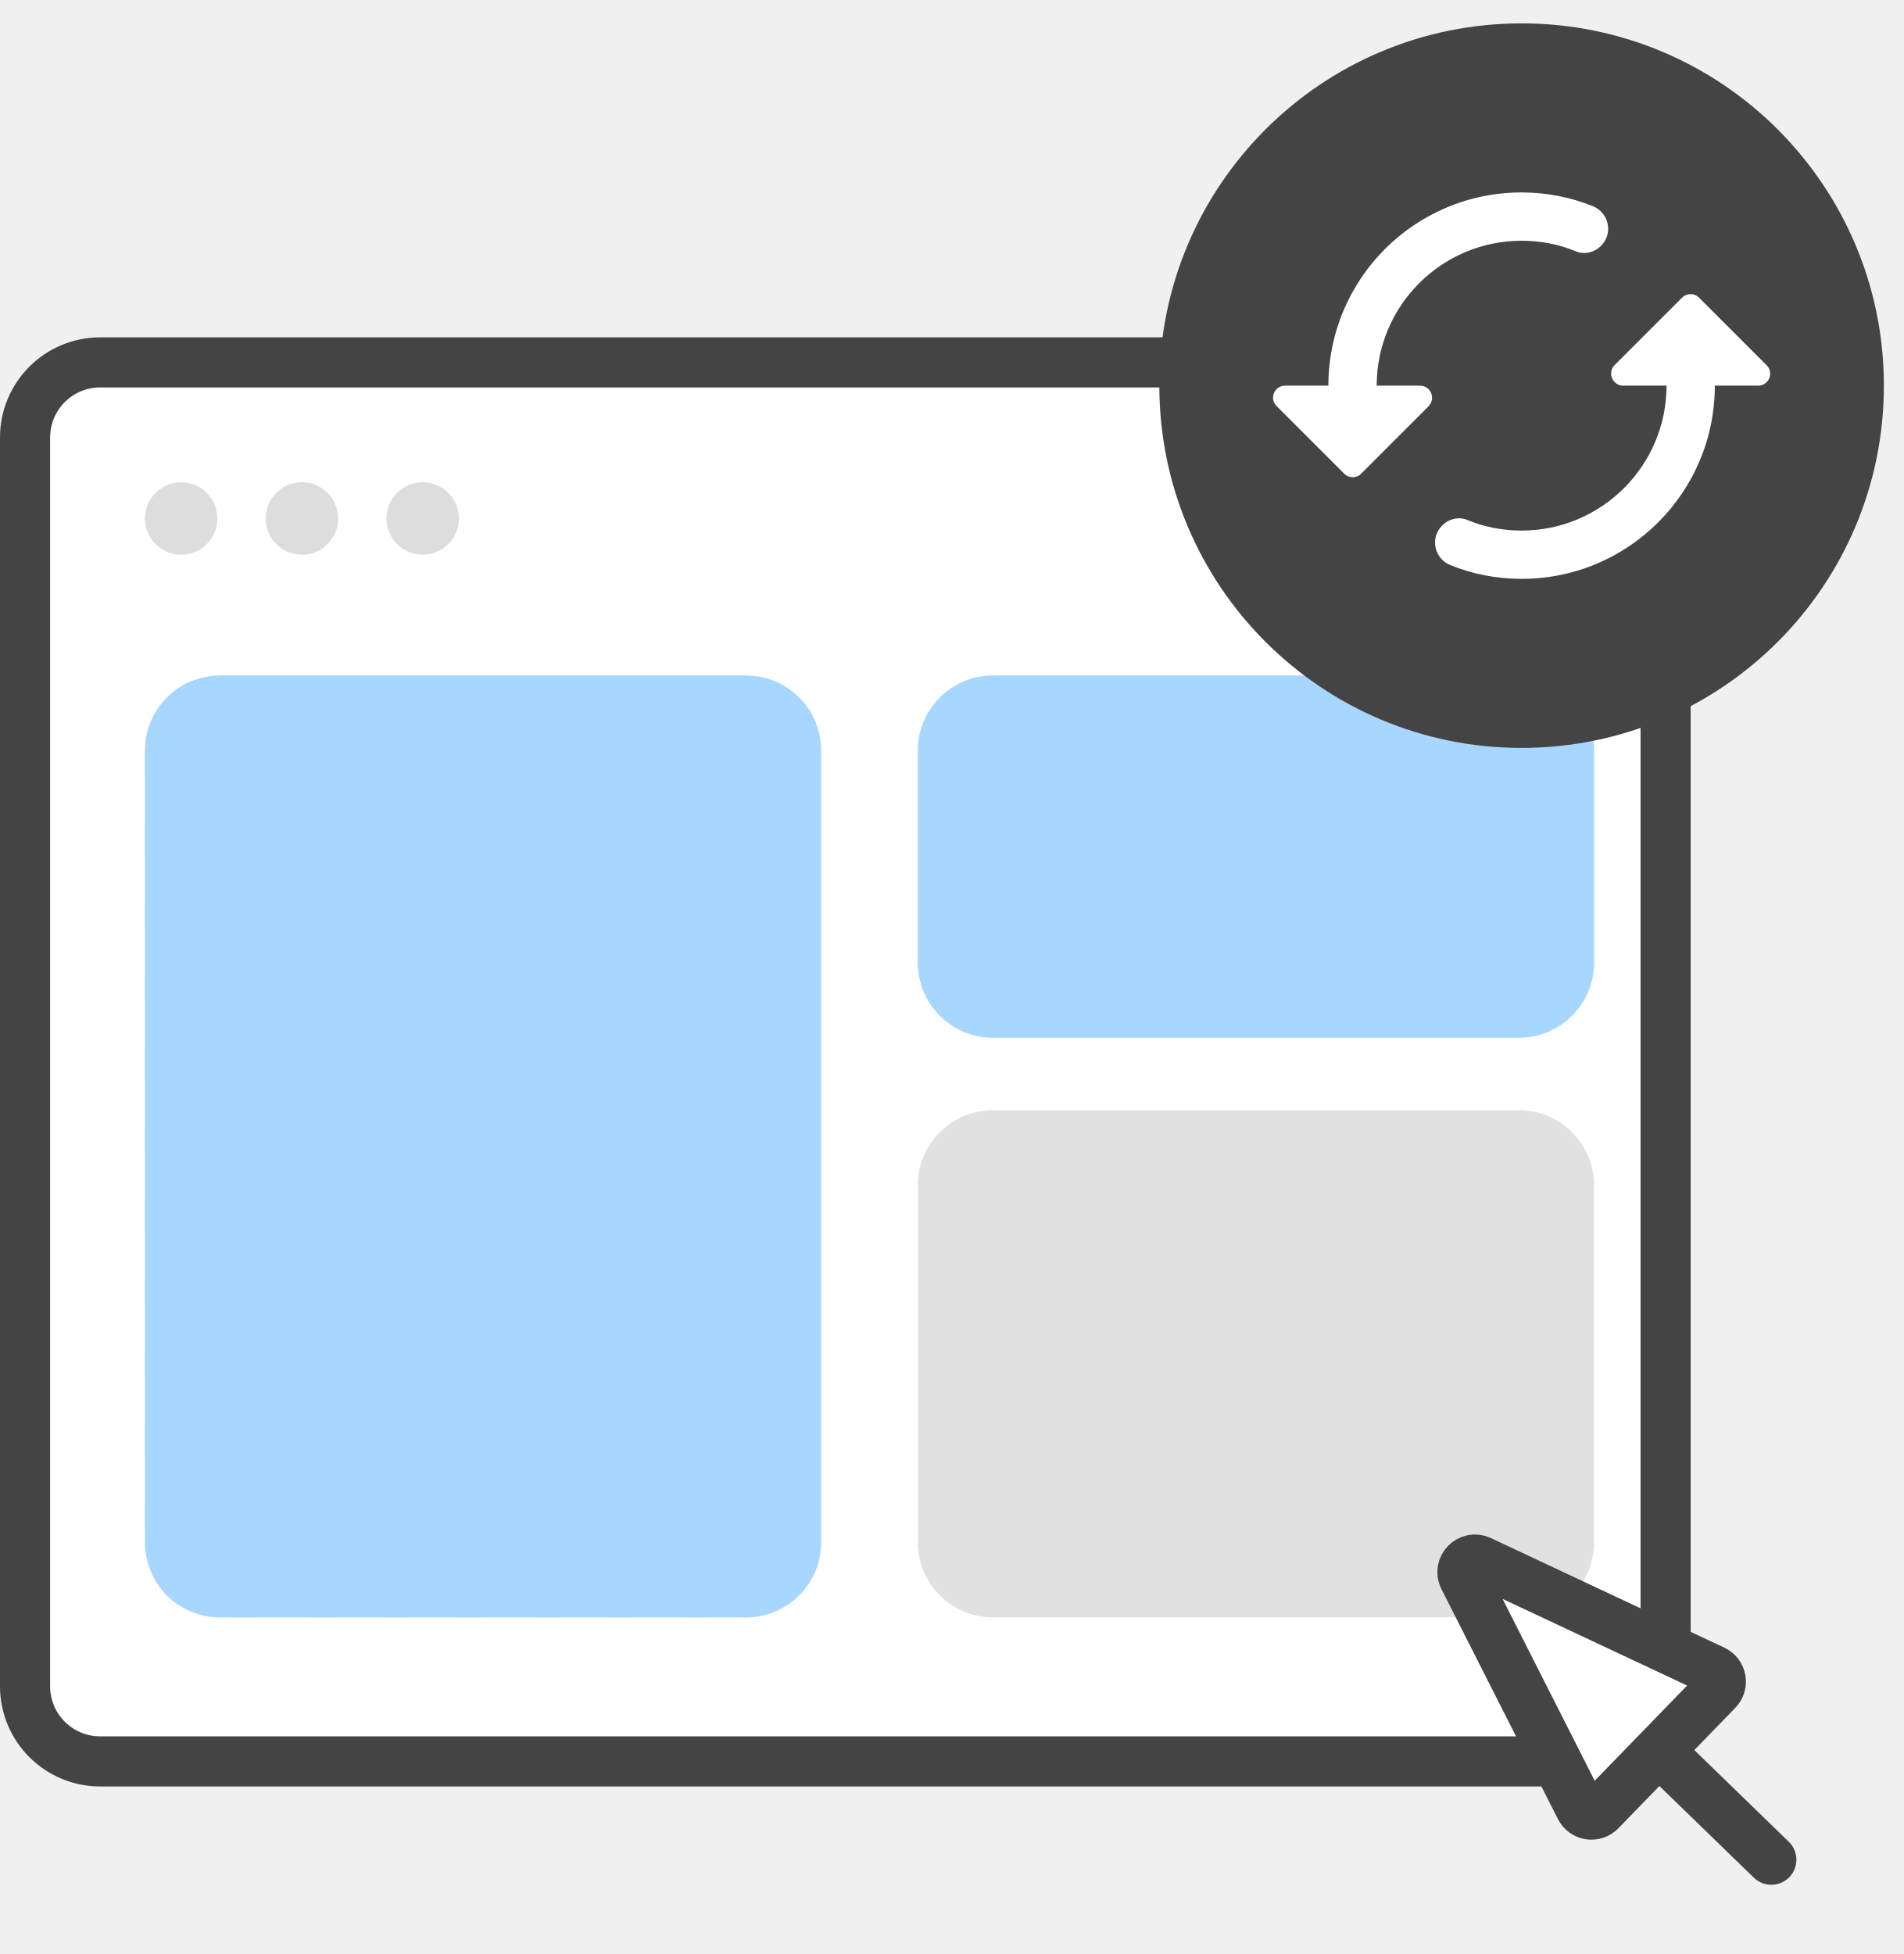
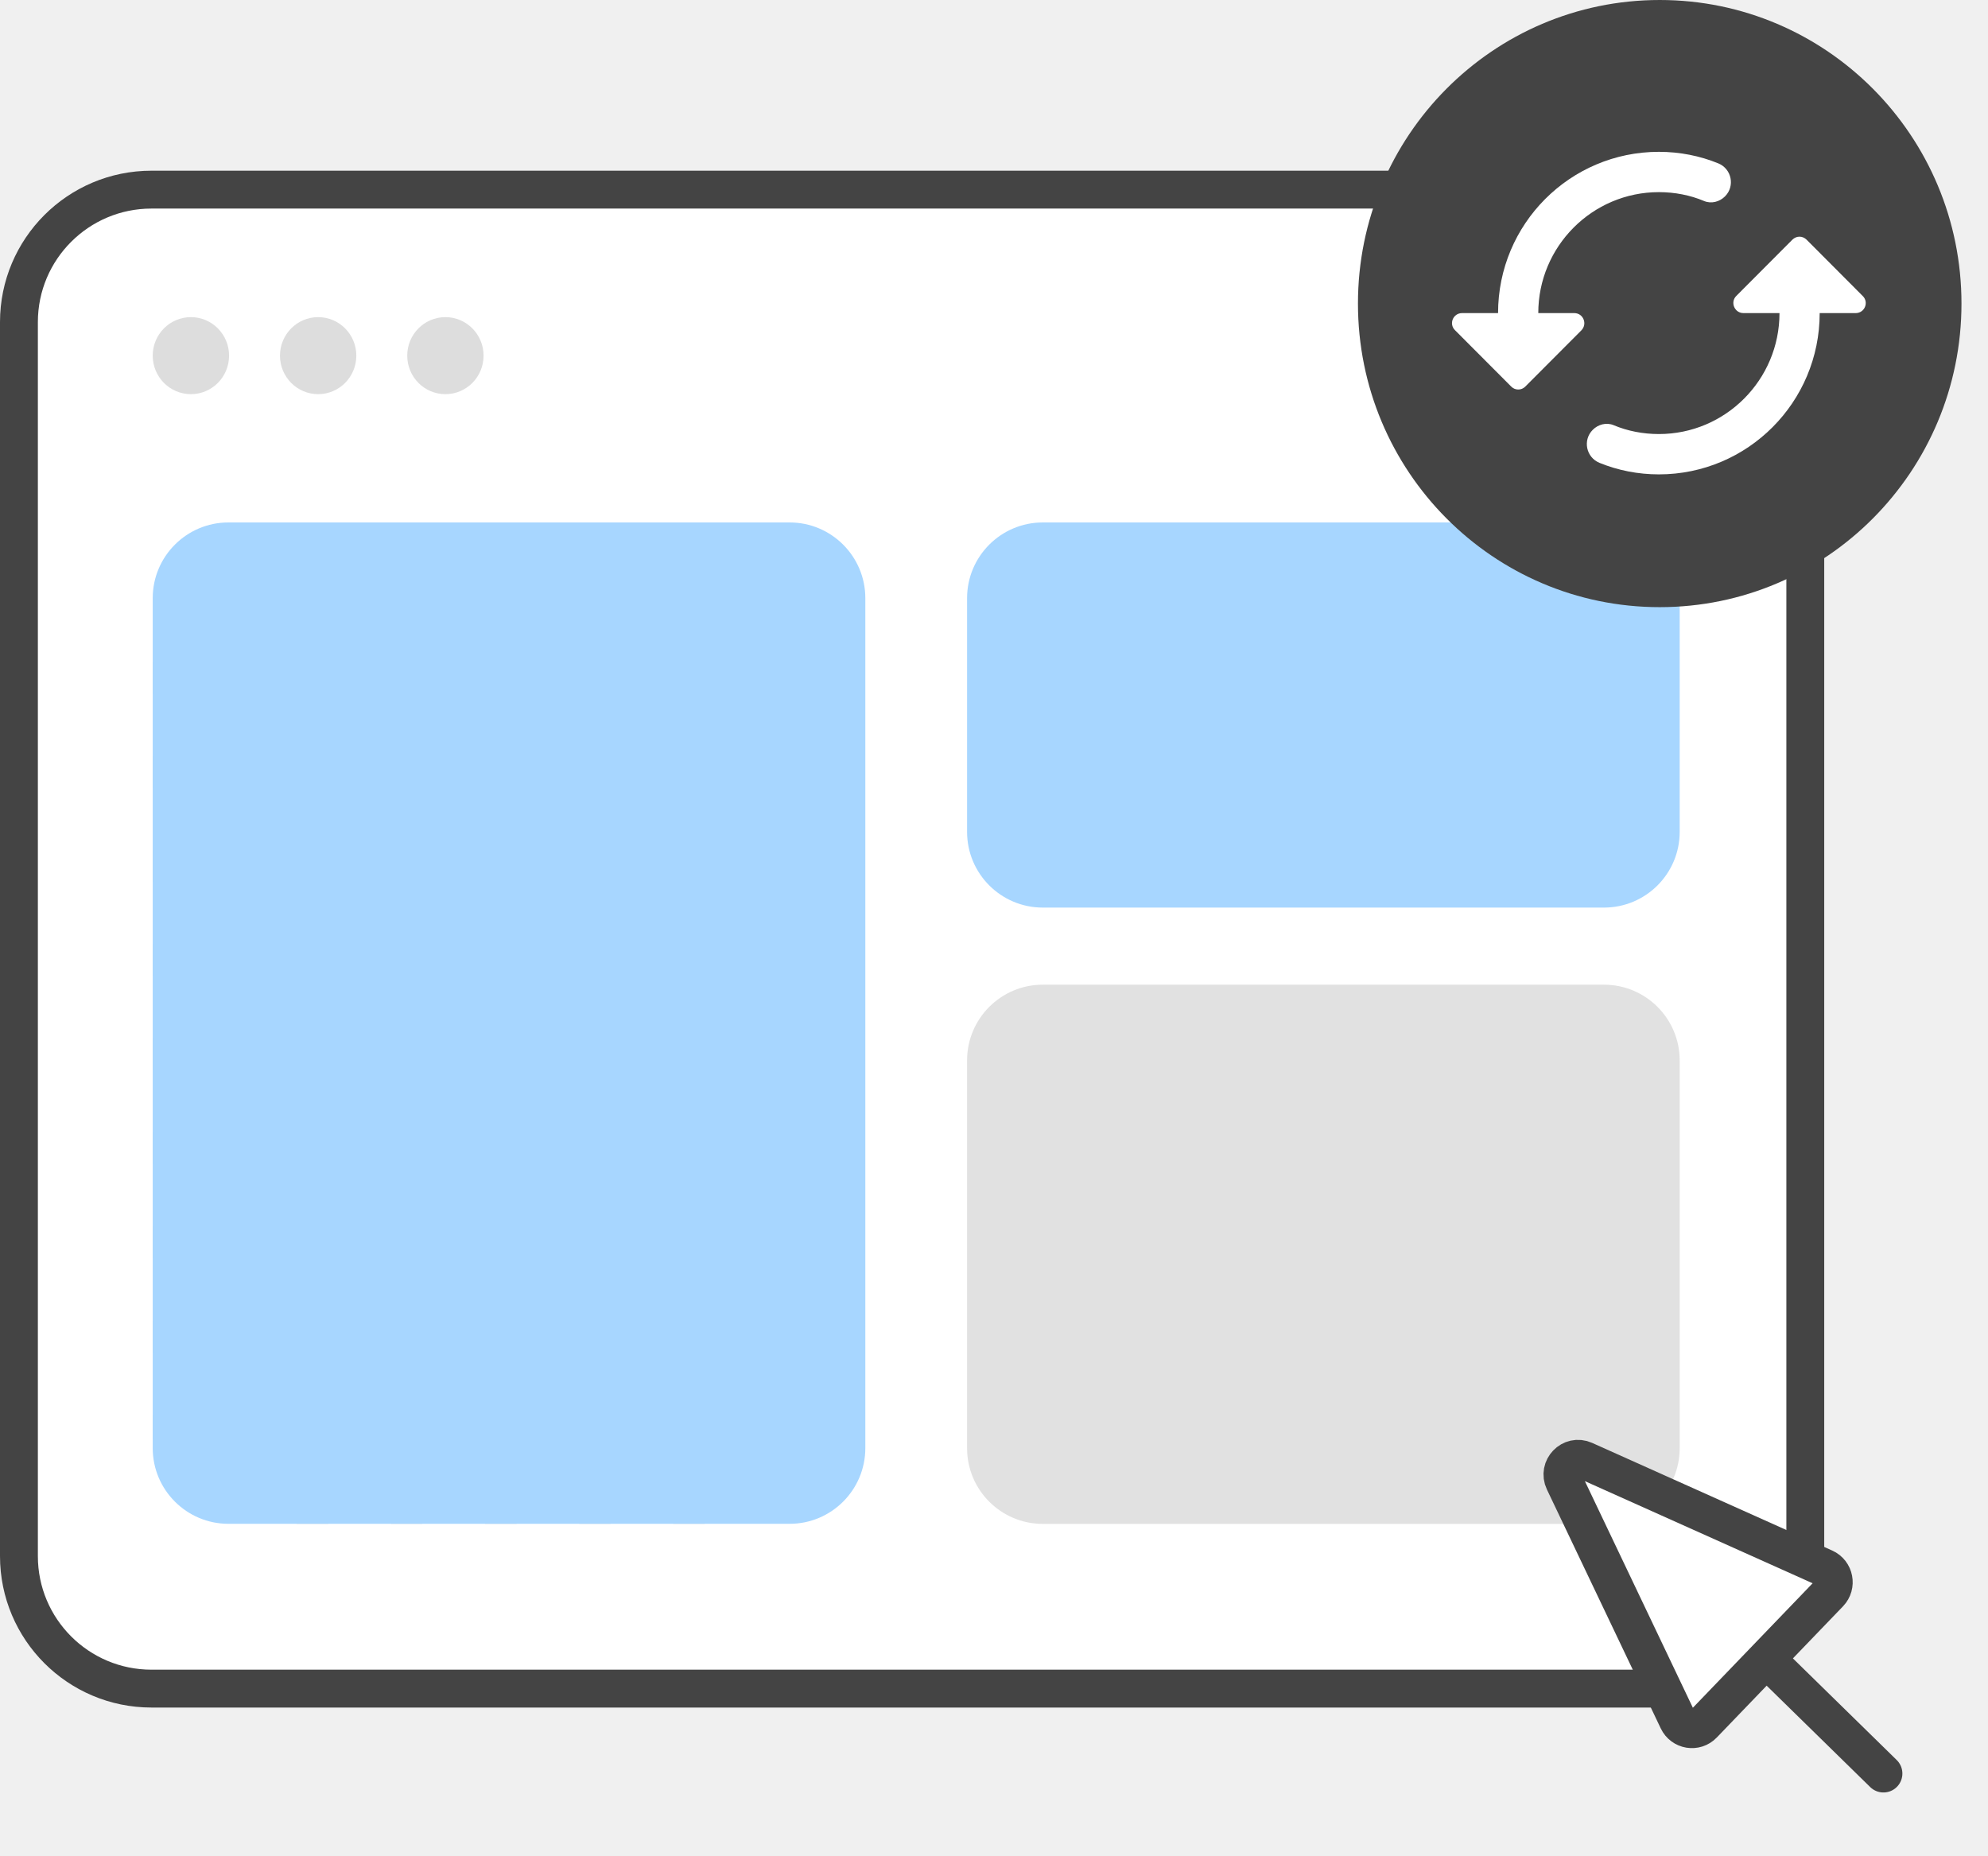
- <svg xmlns="http://www.w3.org/2000/svg" width="76" height="78" viewBox="0 0 76 78" fill="none">
-   <rect x="1" y="14.466" width="65.487" height="55.846" rx="3" fill="white" stroke="#444444" stroke-width="2" />
-   <path d="M8.677 20.697C8.677 21.496 8.03 22.143 7.231 22.143C6.433 22.143 5.785 21.496 5.785 20.697C5.785 19.898 6.433 19.251 7.231 19.251C8.03 19.251 8.677 19.898 8.677 20.697Z" fill="#DDDDDD" />
-   <path d="M13.498 20.697C13.498 21.496 12.851 22.143 12.052 22.143C11.253 22.143 10.606 21.496 10.606 20.697C10.606 19.898 11.253 19.251 12.052 19.251C12.851 19.251 13.498 19.898 13.498 20.697Z" fill="#DDDDDD" />
-   <path d="M18.319 20.697C18.319 21.496 17.671 22.143 16.872 22.143C16.074 22.143 15.426 21.496 15.426 20.697C15.426 19.898 16.074 19.251 16.872 19.251C17.671 19.251 18.319 19.898 18.319 20.697Z" fill="#DDDDDD" />
-   <rect x="36.636" y="26.964" width="26.995" height="14.461" rx="3" fill="#A7D6FF" />
-   <rect x="36.636" y="44.317" width="26.995" height="20.246" rx="3" fill="#E1E1E1" />
-   <rect x="6.285" y="27.464" width="25.031" height="36.6" rx="2.5" stroke="#DDDDDD" stroke-dasharray="1 2" />
-   <rect x="5.785" y="26.964" width="26.995" height="37.6" rx="3" fill="#A7D6FF" />
-   <path d="M64.977 68.675L70.707 74.237" stroke="#444444" stroke-width="2" stroke-linecap="round" />
-   <path d="M63.081 72.162L58.431 62.982C58.217 62.557 58.66 62.101 59.09 62.303L68.405 66.676C68.716 66.822 68.791 67.231 68.552 67.477L63.885 72.284C63.646 72.531 63.236 72.469 63.081 72.162Z" fill="white" stroke="#444444" stroke-width="2" />
-   <circle cx="60.739" cy="15.394" r="14.461" fill="#444444" />
-   <g clip-path="url(#clip0_8_231)">
-     <path d="M54.328 18.914L57.018 16.224C57.326 15.915 57.114 15.395 56.68 15.395L54.954 15.395C54.954 12.203 57.548 9.61 60.739 9.61C61.501 9.61 62.243 9.755 62.908 10.034C63.255 10.179 63.651 10.073 63.911 9.812C64.403 9.321 64.229 8.492 63.583 8.231C62.706 7.875 61.742 7.682 60.739 7.682C56.478 7.682 53.026 11.133 53.026 15.395L51.3 15.395C50.867 15.395 50.654 15.915 50.963 16.214L53.653 18.904C53.836 19.097 54.145 19.097 54.328 18.914ZM66.524 15.395C66.524 18.586 63.93 21.179 60.739 21.179C59.977 21.179 59.235 21.035 58.57 20.755C58.223 20.61 57.827 20.716 57.567 20.977C57.075 21.468 57.249 22.298 57.895 22.558C58.772 22.915 59.736 23.107 60.739 23.107C65 23.107 68.452 19.656 68.452 15.395L70.178 15.395C70.611 15.395 70.824 14.874 70.515 14.575L67.825 11.885C67.632 11.692 67.334 11.692 67.141 11.885L64.451 14.575C64.152 14.874 64.364 15.395 64.798 15.395L66.524 15.395Z" fill="white" />
+ <svg xmlns="http://www.w3.org/2000/svg" width="105" height="98" viewBox="0 0 105 98" fill="none">
+   <rect x="1" y="10.016" width="94.35" height="79.171" rx="7" fill="white" stroke="#444444" stroke-width="2" />
+   <path d="M12.099 18.784C12.099 19.908 11.196 20.818 10.083 20.818C8.969 20.818 8.066 19.908 8.066 18.784C8.066 17.661 8.969 16.75 10.083 16.75C11.196 16.75 12.099 17.661 12.099 18.784Z" fill="#DDDDDD" />
+   <path d="M18.82 18.784C18.82 19.908 17.917 20.818 16.804 20.818C15.69 20.818 14.787 19.908 14.787 18.784C14.787 17.661 15.69 16.75 16.804 16.75C17.917 16.75 18.82 17.661 18.82 18.784Z" fill="#DDDDDD" />
+   <path d="M25.541 18.784C25.541 19.908 24.638 20.818 23.525 20.818C22.411 20.818 21.509 19.908 21.509 18.784C21.509 17.661 22.411 16.75 23.525 16.75C24.638 16.75 25.541 17.661 25.541 18.784Z" fill="#DDDDDD" />
+   <rect x="51.078" y="27.594" width="37.638" height="20.342" rx="4" fill="#A7D6FF" />
+   <rect x="51.078" y="52.008" width="37.638" height="28.479" rx="4" fill="#E1E1E1" />
+   <rect x="8.894" y="28.422" width="34.638" height="51.233" rx="4.14" stroke="#DDDDDD" stroke-width="1.656" stroke-dasharray="1.66 3.31" />
+   <rect x="8.066" y="27.594" width="37.638" height="52.889" rx="4" fill="#A7D6FF" />
+   <path d="M91.57 85.93L99.478 93.673" stroke="#444444" stroke-width="2" stroke-linecap="round" />
+   <path d="M88.619 90.859L82.607 78.242C82.274 77.544 82.983 76.808 83.684 77.122L96.364 82.808C96.888 83.043 97.02 83.732 96.621 84.147L89.953 91.078C89.554 91.493 88.867 91.38 88.619 90.859Z" fill="white" stroke="#444444" stroke-width="2" />
+   <ellipse cx="87.661" cy="16.034" rx="15.938" ry="16.034" fill="#444444" />
+   <g clip-path="url(#clip0_135_21861)">
+     <path d="M80.556 20.423L83.519 17.452C83.858 17.112 83.625 16.537 83.147 16.537L81.247 16.537C81.247 13.012 84.103 10.148 87.617 10.148C88.455 10.148 89.273 10.308 90.005 10.617C90.388 10.777 90.823 10.659 91.11 10.372C91.651 9.829 91.46 8.913 90.749 8.626C89.782 8.232 88.721 8.019 87.617 8.019C82.924 8.019 79.123 11.831 79.123 16.537L77.223 16.537C76.745 16.537 76.511 17.112 76.851 17.442L79.813 20.412C80.015 20.625 80.355 20.625 80.556 20.423V20.423ZM93.987 16.537C93.987 20.061 91.131 22.925 87.617 22.925C86.778 22.925 85.96 22.765 85.228 22.457C84.846 22.297 84.41 22.414 84.124 22.702C83.582 23.245 83.773 24.16 84.485 24.448C85.451 24.842 86.513 25.055 87.617 25.055C92.309 25.055 96.11 21.243 96.11 16.537L98.01 16.537C98.488 16.537 98.722 15.962 98.382 15.632L95.42 12.661C95.208 12.448 94.879 12.448 94.666 12.661L91.704 15.632C91.375 15.962 91.609 16.537 92.086 16.537L93.987 16.537V16.537Z" fill="white" />
  </g>
  <defs>
-     <clipPath id="clip0_8_231">
-       <rect width="23.139" height="23.139" fill="white" transform="translate(49.1699 3.8252)" />
+     <clipPath id="clip0_135_21861">
+       <rect width="32.261" height="32.547" fill="white" transform="translate(71.7402 0.0625)" />
    </clipPath>
  </defs>
</svg>
